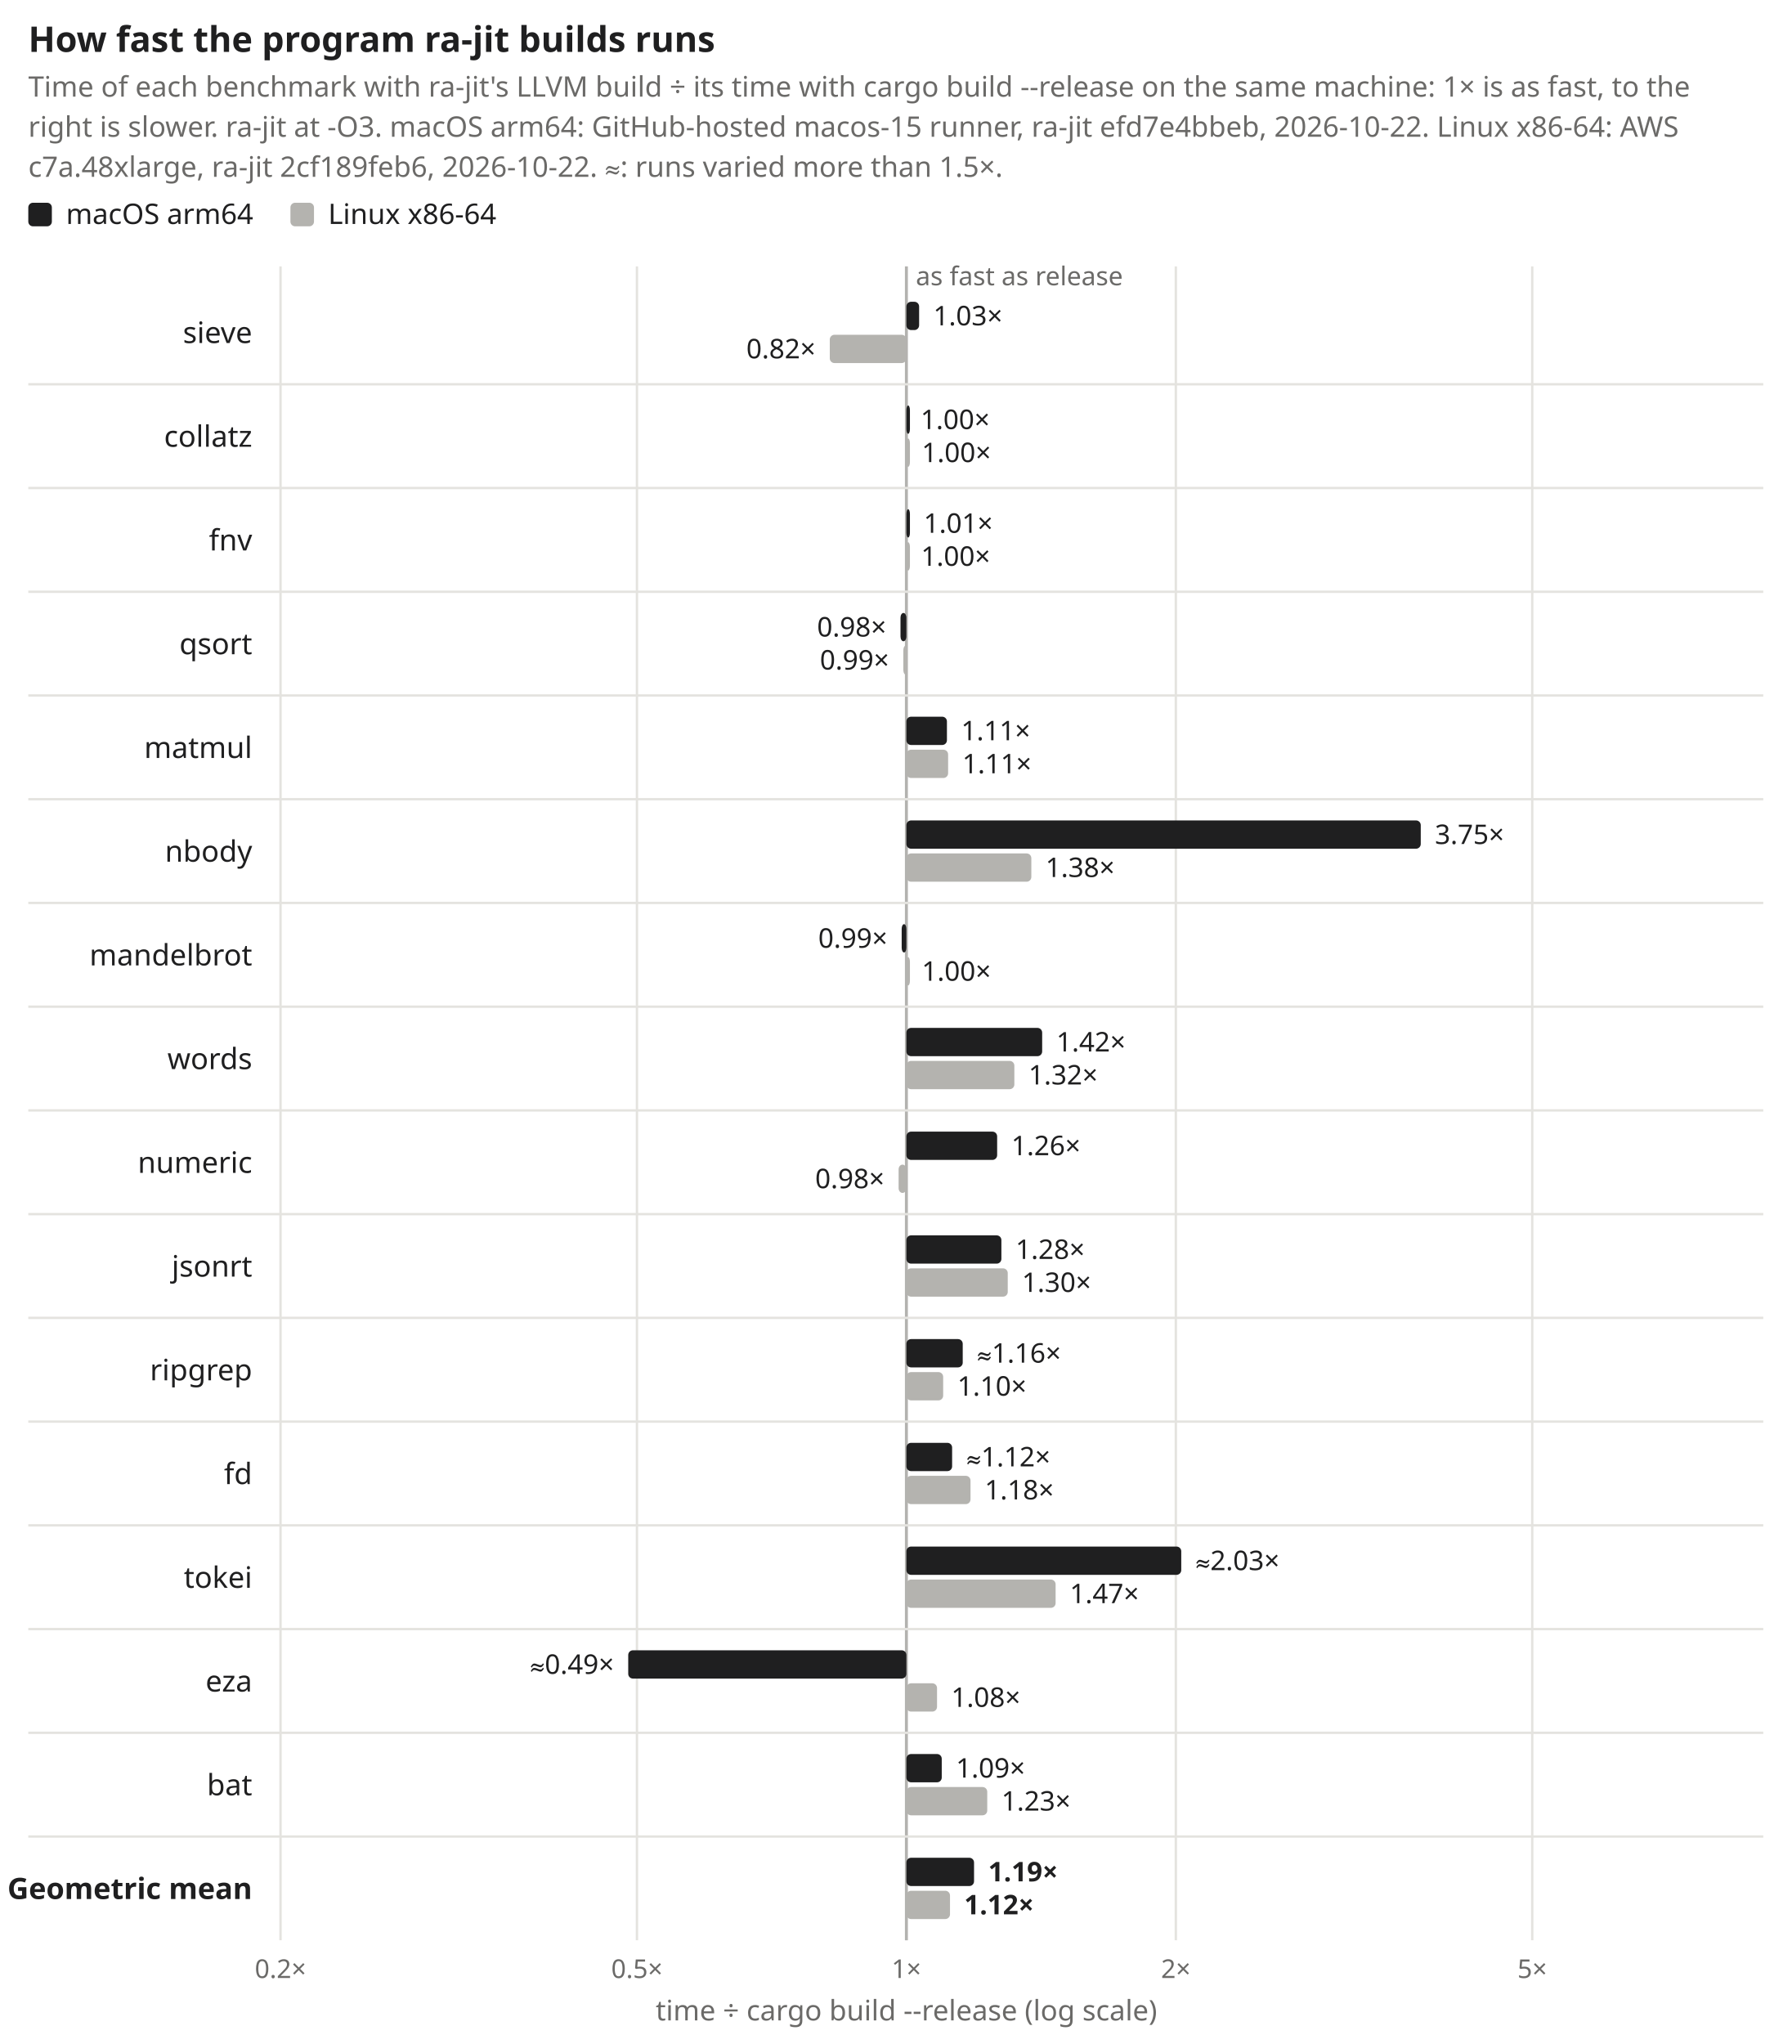
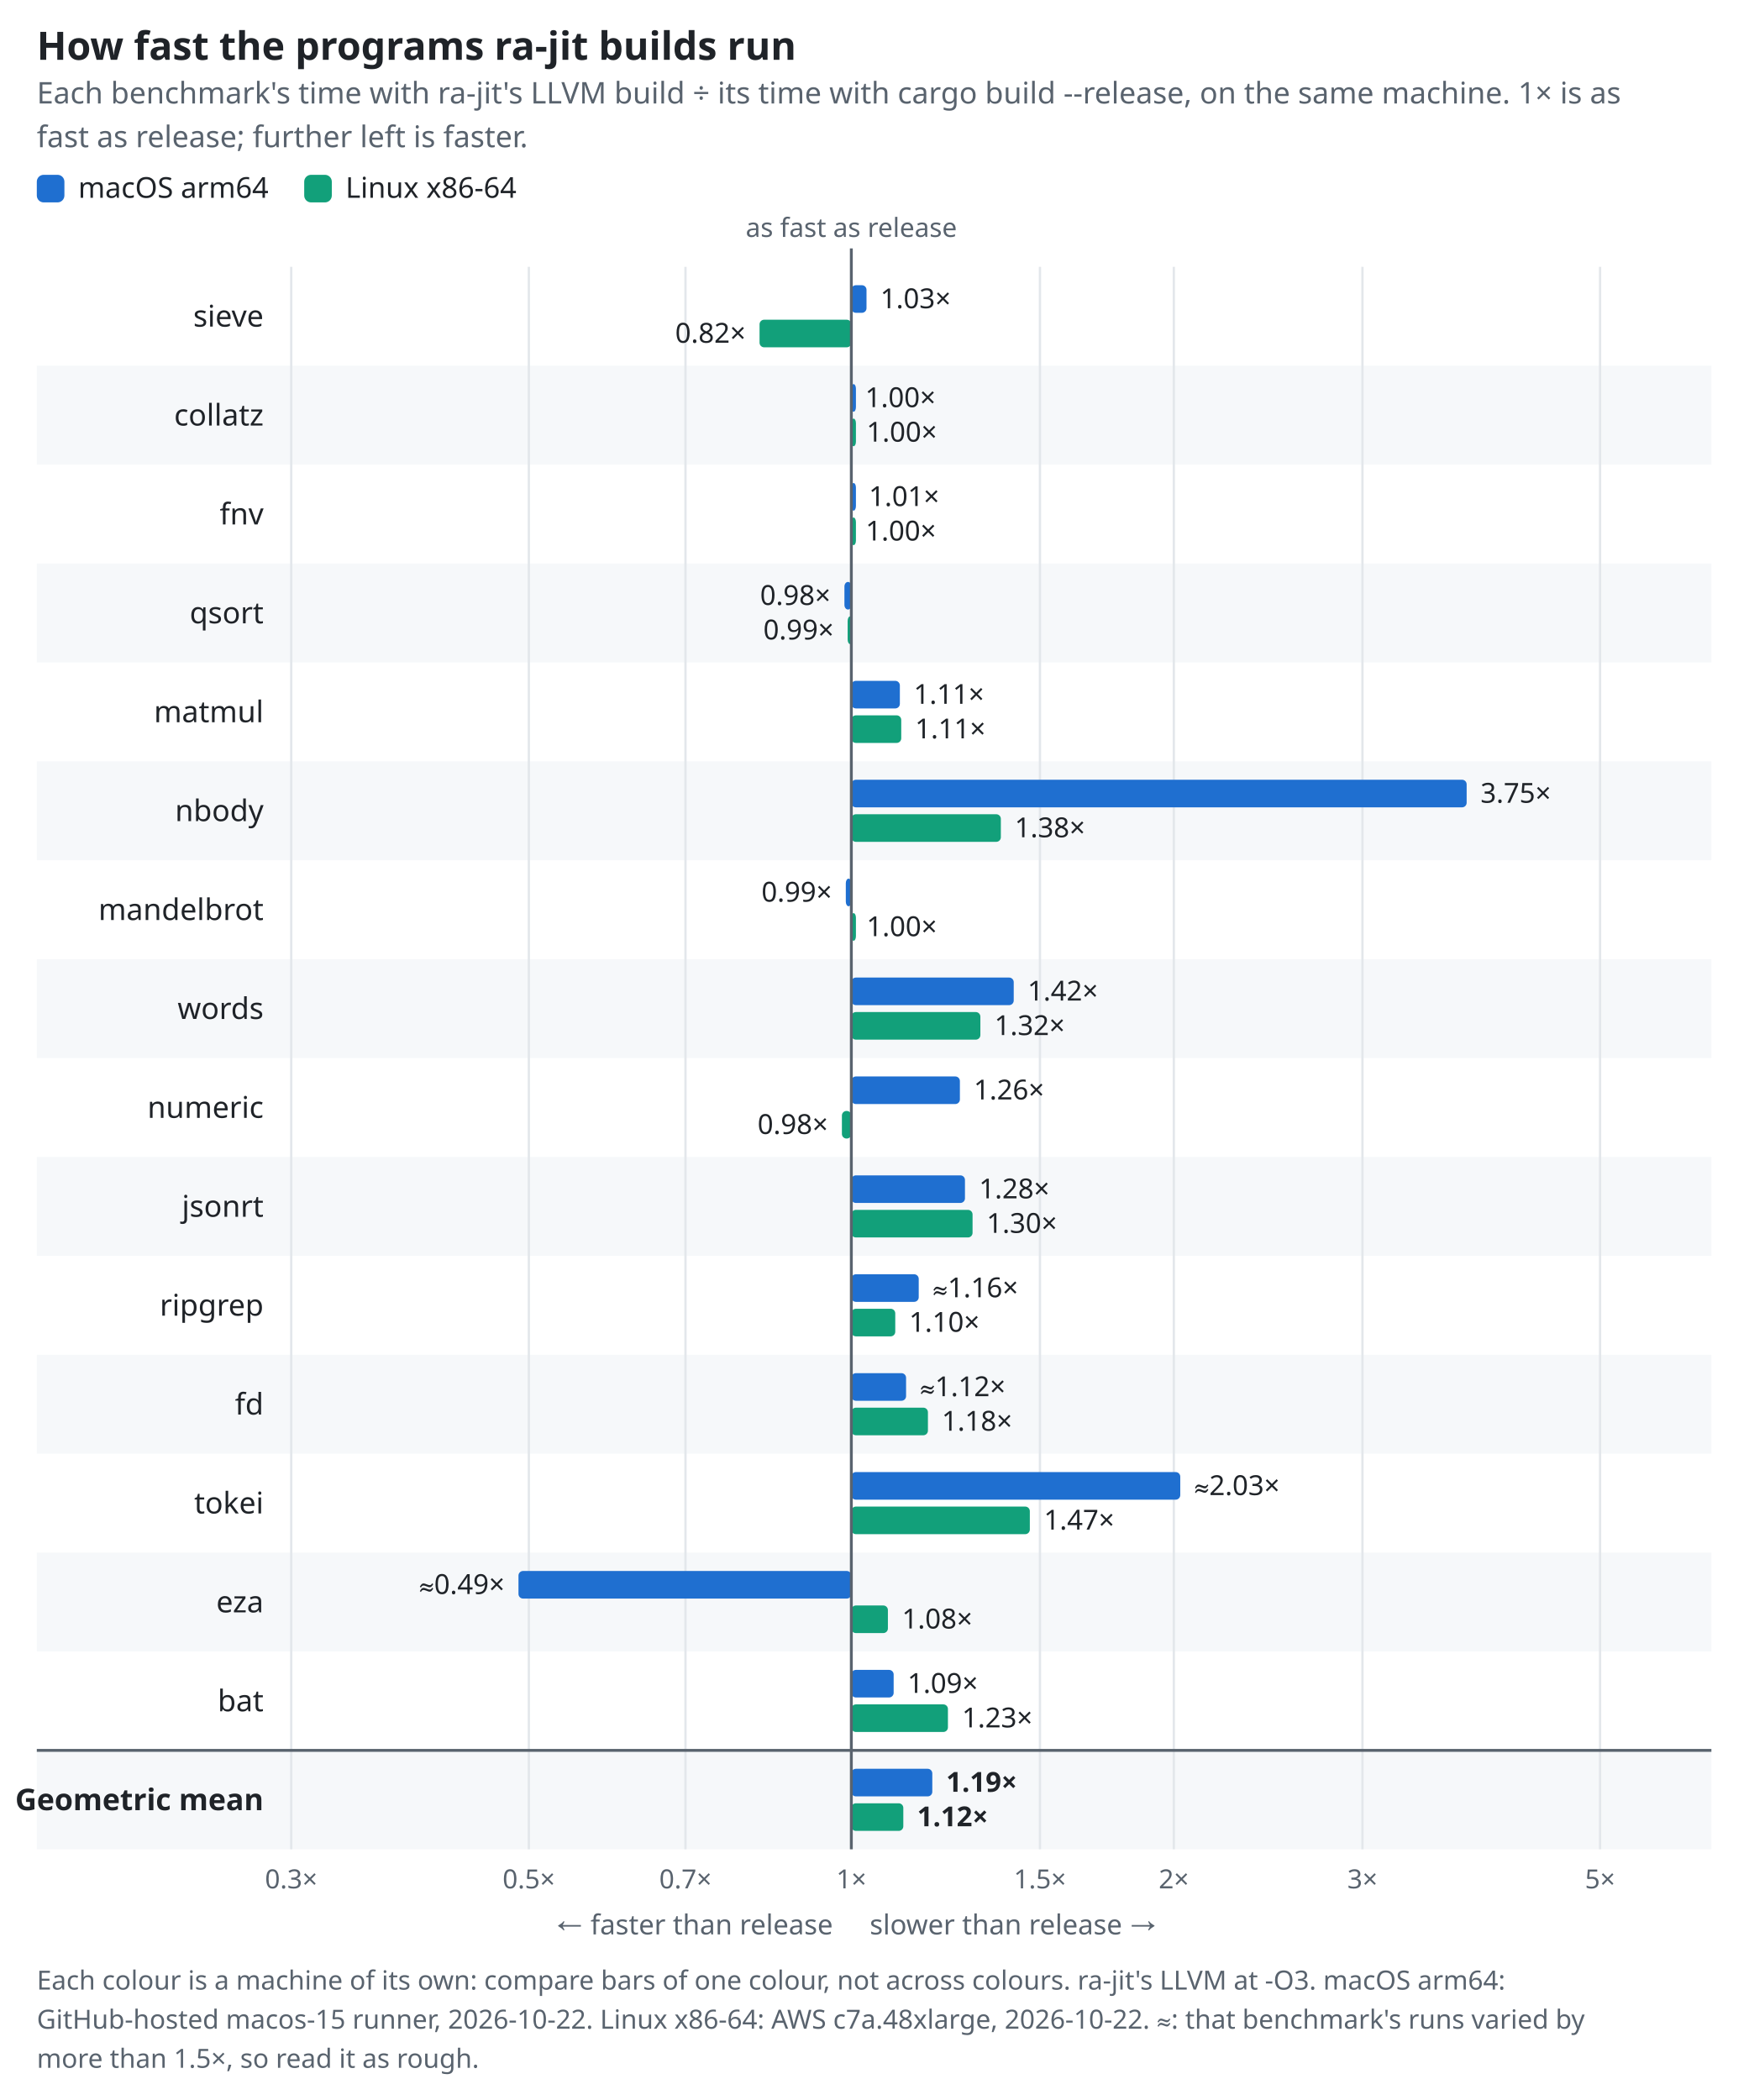
- <svg xmlns="http://www.w3.org/2000/svg" width="760" height="867" viewBox="0 0 760 867" font-family="-apple-system, BlinkMacSystemFont, 'Segoe UI', 'Noto Sans', Helvetica, Arial, sans-serif" role="img" aria-label="How fast the program ra-jit builds runs">
-   <text x="12" y="22" font-size="15" font-weight="600" fill="#1f1f20">How fast the program ra-jit builds runs</text>
-   <text x="12" y="41" font-size="12" fill="#6b6a68">Time of each benchmark with ra-jit's LLVM build ÷ its time with cargo build --release on the same machine: 1× is as fast, to the</text>
-   <text x="12" y="58" font-size="12" fill="#6b6a68">right is slower. ra-jit at -O3. macOS arm64: GitHub-hosted macos-15 runner, ra-jit efd7e4bbeb, 2026-10-22. Linux x86-64: AWS</text>
-   <text x="12" y="75" font-size="12" fill="#6b6a68">c7a.48xlarge, ra-jit 2cf189feb6, 2026-10-22. ≈: runs varied more than 1.5×.</text>
-   <rect x="12" y="86" width="10" height="10" rx="2" fill="#1f1f20" />
-   <text x="28" y="95" font-size="12" fill="#1f1f20">macOS arm64</text>
-   <rect x="123.2" y="86" width="10" height="10" rx="2" fill="#b4b3af" />
-   <text x="139.2" y="95" font-size="12" fill="#1f1f20">Linux x86-64</text>
-   <line x1="119.0" y1="113" x2="119.0" y2="823" stroke="#e4e3df" />
-   <text x="119.0" y="839" font-size="11" text-anchor="middle" fill="#6b6a68">0.2×</text>
-   <line x1="270.2" y1="113" x2="270.2" y2="823" stroke="#e4e3df" />
-   <text x="270.2" y="839" font-size="11" text-anchor="middle" fill="#6b6a68">0.5×</text>
-   <line x1="384.5" y1="113" x2="384.5" y2="823" stroke="#e4e3df" />
-   <text x="384.5" y="839" font-size="11" text-anchor="middle" fill="#6b6a68">1×</text>
-   <line x1="498.8" y1="113" x2="498.8" y2="823" stroke="#e4e3df" />
-   <text x="498.8" y="839" font-size="11" text-anchor="middle" fill="#6b6a68">2×</text>
-   <line x1="650.0" y1="113" x2="650.0" y2="823" stroke="#e4e3df" />
-   <text x="650.0" y="839" font-size="11" text-anchor="middle" fill="#6b6a68">5×</text>
-   <line x1="384.5" y1="113" x2="384.5" y2="823" stroke="#b3b2af" stroke-width="1.25" />
-   <text x="388.5" y="121" font-size="11" fill="#6b6a68">as fast as release</text>
-   <text x="384.5" y="857" font-size="12" text-anchor="middle" fill="#6b6a68">time ÷ cargo build --release (log scale)</text>
-   <text x="107.0" y="145.5" font-size="12.5" text-anchor="end" fill="#1f1f20">sieve</text>
-   <rect x="384.5" y="128.0" width="5.4" height="12" rx="2" fill="#1f1f20" />
-   <text x="395.9" y="138.0" font-size="11.5" text-anchor="start" fill="#1f1f20" font-variant-numeric="tabular-nums">1.03×</text>
-   <rect x="352.0" y="142.0" width="32.5" height="12" rx="2" fill="#b4b3af" />
-   <text x="346.0" y="152.0" font-size="11.5" text-anchor="end" fill="#1f1f20" font-variant-numeric="tabular-nums">0.82×</text>
-   <line x1="12" y1="163.0" x2="748" y2="163.0" stroke="#e4e3df" />
-   <text x="107.0" y="189.5" font-size="12.5" text-anchor="end" fill="#1f1f20">collatz</text>
-   <rect x="384.5" y="172.0" width="1.5" height="12" rx="2" fill="#1f1f20" />
-   <text x="390.5" y="182.0" font-size="11.5" text-anchor="start" fill="#1f1f20" font-variant-numeric="tabular-nums">1.00×</text>
-   <rect x="384.5" y="186.0" width="1.5" height="12" rx="2" fill="#b4b3af" />
-   <text x="391.0" y="196.0" font-size="11.5" text-anchor="start" fill="#1f1f20" font-variant-numeric="tabular-nums">1.00×</text>
-   <line x1="12" y1="207.0" x2="748" y2="207.0" stroke="#e4e3df" />
-   <text x="107.0" y="233.5" font-size="12.5" text-anchor="end" fill="#1f1f20">fnv</text>
-   <rect x="384.5" y="216.0" width="1.5" height="12" rx="2" fill="#1f1f20" />
-   <text x="391.8" y="226.0" font-size="11.5" text-anchor="start" fill="#1f1f20" font-variant-numeric="tabular-nums">1.01×</text>
-   <rect x="384.5" y="230.0" width="1.5" height="12" rx="2" fill="#b4b3af" />
-   <text x="390.7" y="240.0" font-size="11.5" text-anchor="start" fill="#1f1f20" font-variant-numeric="tabular-nums">1.00×</text>
-   <line x1="12" y1="251.0" x2="748" y2="251.0" stroke="#e4e3df" />
-   <text x="107.0" y="277.5" font-size="12.5" text-anchor="end" fill="#1f1f20">qsort</text>
-   <rect x="382.0" y="260.0" width="2.5" height="12" rx="2" fill="#1f1f20" />
-   <text x="376.0" y="270.0" font-size="11.5" text-anchor="end" fill="#1f1f20" font-variant-numeric="tabular-nums">0.98×</text>
-   <rect x="383.2" y="274.0" width="1.5" height="12" rx="2" fill="#b4b3af" />
-   <text x="377.2" y="284.0" font-size="11.5" text-anchor="end" fill="#1f1f20" font-variant-numeric="tabular-nums">0.99×</text>
-   <line x1="12" y1="295.0" x2="748" y2="295.0" stroke="#e4e3df" />
-   <text x="107.0" y="321.5" font-size="12.5" text-anchor="end" fill="#1f1f20">matmul</text>
-   <rect x="384.5" y="304.0" width="17.2" height="12" rx="2" fill="#1f1f20" />
-   <text x="407.7" y="314.0" font-size="11.5" text-anchor="start" fill="#1f1f20" font-variant-numeric="tabular-nums">1.11×</text>
-   <rect x="384.5" y="318.0" width="17.7" height="12" rx="2" fill="#b4b3af" />
-   <text x="408.2" y="328.0" font-size="11.5" text-anchor="start" fill="#1f1f20" font-variant-numeric="tabular-nums">1.11×</text>
-   <line x1="12" y1="339.0" x2="748" y2="339.0" stroke="#e4e3df" />
-   <text x="107.0" y="365.5" font-size="12.5" text-anchor="end" fill="#1f1f20">nbody</text>
-   <rect x="384.5" y="348.0" width="218.2" height="12" rx="2" fill="#1f1f20" />
-   <text x="608.7" y="358.0" font-size="11.5" text-anchor="start" fill="#1f1f20" font-variant-numeric="tabular-nums">3.75×</text>
-   <rect x="384.5" y="362.0" width="53.0" height="12" rx="2" fill="#b4b3af" />
-   <text x="443.5" y="372.0" font-size="11.5" text-anchor="start" fill="#1f1f20" font-variant-numeric="tabular-nums">1.38×</text>
-   <line x1="12" y1="383.0" x2="748" y2="383.0" stroke="#e4e3df" />
-   <text x="107.0" y="409.5" font-size="12.5" text-anchor="end" fill="#1f1f20">mandelbrot</text>
-   <rect x="382.5" y="392.0" width="2.0" height="12" rx="2" fill="#1f1f20" />
-   <text x="376.5" y="402.0" font-size="11.5" text-anchor="end" fill="#1f1f20" font-variant-numeric="tabular-nums">0.99×</text>
-   <rect x="384.5" y="406.0" width="1.5" height="12" rx="2" fill="#b4b3af" />
-   <text x="391.0" y="416.0" font-size="11.5" text-anchor="start" fill="#1f1f20" font-variant-numeric="tabular-nums">1.00×</text>
-   <line x1="12" y1="427.0" x2="748" y2="427.0" stroke="#e4e3df" />
-   <text x="107.0" y="453.5" font-size="12.5" text-anchor="end" fill="#1f1f20">words</text>
-   <rect x="384.5" y="436.0" width="57.6" height="12" rx="2" fill="#1f1f20" />
-   <text x="448.1" y="446.0" font-size="11.5" text-anchor="start" fill="#1f1f20" font-variant-numeric="tabular-nums">1.42×</text>
-   <rect x="384.5" y="450.0" width="45.8" height="12" rx="2" fill="#b4b3af" />
-   <text x="436.3" y="460.0" font-size="11.5" text-anchor="start" fill="#1f1f20" font-variant-numeric="tabular-nums">1.32×</text>
-   <line x1="12" y1="471.0" x2="748" y2="471.0" stroke="#e4e3df" />
-   <text x="107.0" y="497.5" font-size="12.5" text-anchor="end" fill="#1f1f20">numeric</text>
-   <rect x="384.5" y="480.0" width="38.5" height="12" rx="2" fill="#1f1f20" />
-   <text x="429.0" y="490.0" font-size="11.5" text-anchor="start" fill="#1f1f20" font-variant-numeric="tabular-nums">1.26×</text>
-   <rect x="381.2" y="494.0" width="3.3" height="12" rx="2" fill="#b4b3af" />
-   <text x="375.2" y="504.0" font-size="11.5" text-anchor="end" fill="#1f1f20" font-variant-numeric="tabular-nums">0.98×</text>
-   <line x1="12" y1="515.0" x2="748" y2="515.0" stroke="#e4e3df" />
-   <text x="107.0" y="541.5" font-size="12.5" text-anchor="end" fill="#1f1f20">jsonrt</text>
-   <rect x="384.5" y="524.0" width="40.3" height="12" rx="2" fill="#1f1f20" />
-   <text x="430.8" y="534.0" font-size="11.5" text-anchor="start" fill="#1f1f20" font-variant-numeric="tabular-nums">1.28×</text>
-   <rect x="384.5" y="538.0" width="43.0" height="12" rx="2" fill="#b4b3af" />
-   <text x="433.5" y="548.0" font-size="11.5" text-anchor="start" fill="#1f1f20" font-variant-numeric="tabular-nums">1.30×</text>
-   <line x1="12" y1="559.0" x2="748" y2="559.0" stroke="#e4e3df" />
-   <text x="107.0" y="585.5" font-size="12.5" text-anchor="end" fill="#1f1f20">ripgrep</text>
-   <rect x="384.5" y="568.0" width="23.9" height="12" rx="2" fill="#1f1f20" />
-   <text x="414.4" y="578.0" font-size="11.5" text-anchor="start" fill="#1f1f20" font-variant-numeric="tabular-nums">≈1.16×</text>
-   <rect x="384.5" y="582.0" width="15.6" height="12" rx="2" fill="#b4b3af" />
-   <text x="406.1" y="592.0" font-size="11.5" text-anchor="start" fill="#1f1f20" font-variant-numeric="tabular-nums">1.10×</text>
-   <line x1="12" y1="603.0" x2="748" y2="603.0" stroke="#e4e3df" />
-   <text x="107.0" y="629.5" font-size="12.5" text-anchor="end" fill="#1f1f20">fd</text>
-   <rect x="384.5" y="612.0" width="19.4" height="12" rx="2" fill="#1f1f20" />
-   <text x="409.9" y="622.0" font-size="11.5" text-anchor="start" fill="#1f1f20" font-variant-numeric="tabular-nums">≈1.12×</text>
-   <rect x="384.5" y="626.0" width="27.2" height="12" rx="2" fill="#b4b3af" />
-   <text x="417.7" y="636.0" font-size="11.5" text-anchor="start" fill="#1f1f20" font-variant-numeric="tabular-nums">1.18×</text>
-   <line x1="12" y1="647.0" x2="748" y2="647.0" stroke="#e4e3df" />
-   <text x="107.0" y="673.5" font-size="12.5" text-anchor="end" fill="#1f1f20">tokei</text>
-   <rect x="384.5" y="656.0" width="116.6" height="12" rx="2" fill="#1f1f20" />
-   <text x="507.1" y="666.0" font-size="11.5" text-anchor="start" fill="#1f1f20" font-variant-numeric="tabular-nums">≈2.03×</text>
-   <rect x="384.5" y="670.0" width="63.3" height="12" rx="2" fill="#b4b3af" />
-   <text x="453.8" y="680.0" font-size="11.5" text-anchor="start" fill="#1f1f20" font-variant-numeric="tabular-nums">1.47×</text>
-   <line x1="12" y1="691.0" x2="748" y2="691.0" stroke="#e4e3df" />
-   <text x="107.0" y="717.5" font-size="12.5" text-anchor="end" fill="#1f1f20">eza</text>
-   <rect x="266.5" y="700.0" width="118.0" height="12" rx="2" fill="#1f1f20" />
-   <text x="260.5" y="710.0" font-size="11.5" text-anchor="end" fill="#1f1f20" font-variant-numeric="tabular-nums">≈0.49×</text>
-   <rect x="384.5" y="714.0" width="13.0" height="12" rx="2" fill="#b4b3af" />
-   <text x="403.5" y="724.0" font-size="11.5" text-anchor="start" fill="#1f1f20" font-variant-numeric="tabular-nums">1.08×</text>
-   <line x1="12" y1="735.0" x2="748" y2="735.0" stroke="#e4e3df" />
-   <text x="107.0" y="761.5" font-size="12.5" text-anchor="end" fill="#1f1f20">bat</text>
-   <rect x="384.5" y="744.0" width="15.0" height="12" rx="2" fill="#1f1f20" />
-   <text x="405.5" y="754.0" font-size="11.5" text-anchor="start" fill="#1f1f20" font-variant-numeric="tabular-nums">1.09×</text>
-   <rect x="384.5" y="758.0" width="34.3" height="12" rx="2" fill="#b4b3af" />
-   <text x="424.8" y="768.0" font-size="11.5" text-anchor="start" fill="#1f1f20" font-variant-numeric="tabular-nums">1.23×</text>
-   <line x1="12" y1="779.0" x2="748" y2="779.0" stroke="#e4e3df" />
-   <text x="107.0" y="805.5" font-size="12.5" text-anchor="end" fill="#1f1f20" font-weight="600">Geometric mean</text>
-   <rect x="384.5" y="788.0" width="28.7" height="12" rx="2" fill="#1f1f20" />
-   <text x="419.2" y="798.0" font-size="11.5" text-anchor="start" fill="#1f1f20" font-weight="600" font-variant-numeric="tabular-nums">1.19×</text>
-   <rect x="384.5" y="802.0" width="18.5" height="12" rx="2" fill="#b4b3af" />
-   <text x="409.0" y="812.0" font-size="11.5" text-anchor="start" fill="#1f1f20" font-weight="600" font-variant-numeric="tabular-nums">1.12×</text>
+ <svg xmlns="http://www.w3.org/2000/svg" width="760" height="913" viewBox="0 0 760 913" role="img" aria-label="How fast the programs ra-jit builds run">
+   <style>text{font-family:-apple-system, BlinkMacSystemFont, 'Segoe UI', 'Noto Sans', Helvetica, Arial, sans-serif;fill:#1f2328}.d{fill:#59636e}.b{font-weight:600}.v{font-variant-numeric:tabular-nums}.g{stroke:#e3e7eb}.r{stroke:#59636e;stroke-width:1.25}.z{fill:#f6f8fa}.c{fill:#1f2328}.o{fill:none;stroke-width:1.25}.p0{fill:#1f6fd0}.w0{stroke:#1f6fd0}.p1{fill:#d8700a}.w1{stroke:#d8700a}.p2{fill:#12a07a}.w2{stroke:#12a07a}</style>
+   <text x="16" y="26" font-size="17" class="b">How fast the programs ra-jit builds run</text>
+   <text x="16" y="45" font-size="13" class="d">Each benchmark's time with ra-jit's LLVM build ÷ its time with cargo build --release, on the same machine. 1× is as</text>
+   <text x="16" y="64" font-size="13" class="d">fast as release; further left is faster.</text>
+   <rect x="16" y="76" width="12" height="12" rx="3" class="p0" />
+   <text x="34" y="86" font-size="12.5">macOS arm64</text>
+   <rect x="132.25" y="76" width="12" height="12" rx="3" class="p2" />
+   <text x="150.2" y="86" font-size="12.5">Linux x86-64</text>
+   <rect x="16" y="761" width="728" height="43" class="z" />
+   <rect x="16" y="675" width="728" height="43" class="z" />
+   <rect x="16" y="589" width="728" height="43" class="z" />
+   <rect x="16" y="503" width="728" height="43" class="z" />
+   <rect x="16" y="417" width="728" height="43" class="z" />
+   <rect x="16" y="331" width="728" height="43" class="z" />
+   <rect x="16" y="245" width="728" height="43" class="z" />
+   <rect x="16" y="159" width="728" height="43" class="z" />
+   <line x1="126.6" y1="116" x2="126.6" y2="804" class="g" />
+   <line x1="229.9" y1="116" x2="229.9" y2="804" class="g" />
+   <line x1="298" y1="116" x2="298" y2="804" class="g" />
+   <line x1="370.1" y1="116" x2="370.1" y2="804" class="g" />
+   <line x1="452.1" y1="116" x2="452.1" y2="804" class="g" />
+   <line x1="510.3" y1="116" x2="510.3" y2="804" class="g" />
+   <line x1="592.3" y1="116" x2="592.3" y2="804" class="g" />
+   <line x1="695.6" y1="116" x2="695.6" y2="804" class="g" />
+   <line x1="16" y1="761" x2="744" y2="761" class="r" />
+   <rect x="370.1" y="124" width="6.6" height="12" rx="2" class="p0" />
+   <rect x="330.2" y="139" width="39.9" height="12" rx="2" class="p2" />
+   <rect x="370.1" y="167" width="2" height="12" rx="2" class="p0" />
+   <rect x="370.1" y="182" width="2" height="12" rx="2" class="p2" />
+   <rect x="370.1" y="210" width="2" height="12" rx="2" class="p0" />
+   <rect x="370.1" y="225" width="2" height="12" rx="2" class="p2" />
+   <rect x="367.1" y="253" width="3.1" height="12" rx="2" class="p0" />
+   <rect x="368.5" y="268" width="2" height="12" rx="2" class="p2" />
+   <rect x="370.1" y="296" width="21.1" height="12" rx="2" class="p0" />
+   <rect x="370.1" y="311" width="21.7" height="12" rx="2" class="p2" />
+   <rect x="370.1" y="339" width="267.5" height="12" rx="2" class="p0" />
+   <rect x="370.1" y="354" width="65" height="12" rx="2" class="p2" />
+   <rect x="367.7" y="382" width="2.4" height="12" rx="2" class="p0" />
+   <rect x="370.1" y="397" width="2" height="12" rx="2" class="p2" />
+   <rect x="370.1" y="425" width="70.6" height="12" rx="2" class="p0" />
+   <rect x="370.1" y="440" width="56.1" height="12" rx="2" class="p2" />
+   <rect x="370.1" y="468" width="47.2" height="12" rx="2" class="p0" />
+   <rect x="366" y="483" width="4.1" height="12" rx="2" class="p2" />
+   <rect x="370.1" y="511" width="49.4" height="12" rx="2" class="p0" />
+   <rect x="370.1" y="526" width="52.7" height="12" rx="2" class="p2" />
+   <rect x="370.1" y="554" width="29.3" height="12" rx="2" class="p0" />
+   <rect x="370.1" y="569" width="19.1" height="12" rx="2" class="p2" />
+   <rect x="370.1" y="597" width="23.8" height="12" rx="2" class="p0" />
+   <rect x="370.1" y="612" width="33.3" height="12" rx="2" class="p2" />
+   <rect x="370.1" y="640" width="143" height="12" rx="2" class="p0" />
+   <rect x="370.1" y="655" width="77.6" height="12" rx="2" class="p2" />
+   <rect x="225.4" y="683" width="144.7" height="12" rx="2" class="p0" />
+   <rect x="370.1" y="698" width="15.9" height="12" rx="2" class="p2" />
+   <rect x="370.1" y="726" width="18.4" height="12" rx="2" class="p0" />
+   <rect x="370.1" y="741" width="42" height="12" rx="2" class="p2" />
+   <rect x="370.1" y="769" width="35.2" height="12" rx="2" class="p0" />
+   <rect x="370.1" y="784" width="22.6" height="12" rx="2" class="p2" />
+   <line x1="370.1" y1="108" x2="370.1" y2="804" class="r" />
+   <text x="126.6" y="821" font-size="11.5" text-anchor="middle" class="d v">0.3×</text>
+   <text x="229.9" y="821" font-size="11.5" text-anchor="middle" class="d v">0.5×</text>
+   <text x="298" y="821" font-size="11.5" text-anchor="middle" class="d v">0.7×</text>
+   <text x="370.1" y="821" font-size="11.5" text-anchor="middle" class="d v">1×</text>
+   <text x="452.1" y="821" font-size="11.5" text-anchor="middle" class="d v">1.5×</text>
+   <text x="510.3" y="821" font-size="11.5" text-anchor="middle" class="d v">2×</text>
+   <text x="592.3" y="821" font-size="11.5" text-anchor="middle" class="d v">3×</text>
+   <text x="695.6" y="821" font-size="11.5" text-anchor="middle" class="d v">5×</text>
+   <text x="114.6" y="142" font-size="13" text-anchor="end">sieve</text>
+   <text x="382.7" y="134" font-size="12" text-anchor="start" class="v">1.03×</text>
+   <text x="324.2" y="149" font-size="12" text-anchor="end" class="v">0.82×</text>
+   <text x="114.6" y="185" font-size="13" text-anchor="end">collatz</text>
+   <text x="376.1" y="177" font-size="12" text-anchor="start" class="v">1.00×</text>
+   <text x="376.7" y="192" font-size="12" text-anchor="start" class="v">1.00×</text>
+   <text x="114.6" y="228" font-size="13" text-anchor="end">fnv</text>
+   <text x="377.7" y="220" font-size="12" text-anchor="start" class="v">1.01×</text>
+   <text x="376.3" y="235" font-size="12" text-anchor="start" class="v">1.00×</text>
+   <text x="114.6" y="271" font-size="13" text-anchor="end">qsort</text>
+   <text x="361.1" y="263" font-size="12" text-anchor="end" class="v">0.98×</text>
+   <text x="362.5" y="278" font-size="12" text-anchor="end" class="v">0.99×</text>
+   <text x="114.6" y="314" font-size="13" text-anchor="end">matmul</text>
+   <text x="397.2" y="306" font-size="12" text-anchor="start" class="v">1.11×</text>
+   <text x="397.8" y="321" font-size="12" text-anchor="start" class="v">1.11×</text>
+   <text x="114.6" y="357" font-size="13" text-anchor="end">nbody</text>
+   <text x="643.6" y="349" font-size="12" text-anchor="start" class="v">3.75×</text>
+   <text x="441.1" y="364" font-size="12" text-anchor="start" class="v">1.38×</text>
+   <text x="114.6" y="400" font-size="13" text-anchor="end">mandelbrot</text>
+   <text x="361.7" y="392" font-size="12" text-anchor="end" class="v">0.99×</text>
+   <text x="376.7" y="407" font-size="12" text-anchor="start" class="v">1.00×</text>
+   <text x="114.6" y="443" font-size="13" text-anchor="end">words</text>
+   <text x="446.7" y="435" font-size="12" text-anchor="start" class="v">1.42×</text>
+   <text x="432.3" y="450" font-size="12" text-anchor="start" class="v">1.32×</text>
+   <text x="114.6" y="486" font-size="13" text-anchor="end">numeric</text>
+   <text x="423.3" y="478" font-size="12" text-anchor="start" class="v">1.26×</text>
+   <text x="360" y="493" font-size="12" text-anchor="end" class="v">0.98×</text>
+   <text x="114.6" y="529" font-size="13" text-anchor="end">jsonrt</text>
+   <text x="425.6" y="521" font-size="12" text-anchor="start" class="v">1.28×</text>
+   <text x="428.9" y="536" font-size="12" text-anchor="start" class="v">1.30×</text>
+   <text x="114.6" y="572" font-size="13" text-anchor="end">ripgrep</text>
+   <text x="405.4" y="564" font-size="12" text-anchor="start" class="v">≈1.16×</text>
+   <text x="395.2" y="579" font-size="12" text-anchor="start" class="v">1.10×</text>
+   <text x="114.6" y="615" font-size="13" text-anchor="end">fd</text>
+   <text x="399.9" y="607" font-size="12" text-anchor="start" class="v">≈1.12×</text>
+   <text x="409.4" y="622" font-size="12" text-anchor="start" class="v">1.18×</text>
+   <text x="114.6" y="658" font-size="13" text-anchor="end">tokei</text>
+   <text x="519.1" y="650" font-size="12" text-anchor="start" class="v">≈2.03×</text>
+   <text x="453.8" y="665" font-size="12" text-anchor="start" class="v">1.47×</text>
+   <text x="114.6" y="701" font-size="13" text-anchor="end">eza</text>
+   <text x="219.4" y="693" font-size="12" text-anchor="end" class="v">≈0.49×</text>
+   <text x="392.1" y="708" font-size="12" text-anchor="start" class="v">1.08×</text>
+   <text x="114.6" y="744" font-size="13" text-anchor="end">bat</text>
+   <text x="394.5" y="736" font-size="12" text-anchor="start" class="v">1.09×</text>
+   <text x="418.2" y="751" font-size="12" text-anchor="start" class="v">1.23×</text>
+   <text x="114.6" y="787" font-size="13" text-anchor="end" class="b">Geometric mean</text>
+   <text x="411.3" y="779" font-size="12" text-anchor="start" class="v b">1.19×</text>
+   <text x="398.7" y="794" font-size="12" text-anchor="start" class="v b">1.12×</text>
+   <text x="370.1" y="103" font-size="11.5" text-anchor="middle" class="d">as fast as release</text>
+   <text x="362.1" y="841" font-size="12" text-anchor="end" class="d">← faster than release</text>
+   <text x="378.1" y="841" font-size="12" class="d">slower than release →</text>
+   <text x="16" y="865" font-size="11.5" class="d">Each colour is a machine of its own: compare bars of one colour, not across colours. ra-jit's LLVM at -O3. macOS arm64:</text>
+   <text x="16" y="882" font-size="11.5" class="d">GitHub-hosted macos-15 runner, 2026-10-22. Linux x86-64: AWS c7a.48xlarge, 2026-10-22. ≈: that benchmark's runs varied by</text>
+   <text x="16" y="899" font-size="11.5" class="d">more than 1.5×, so read it as rough.</text>
</svg>
